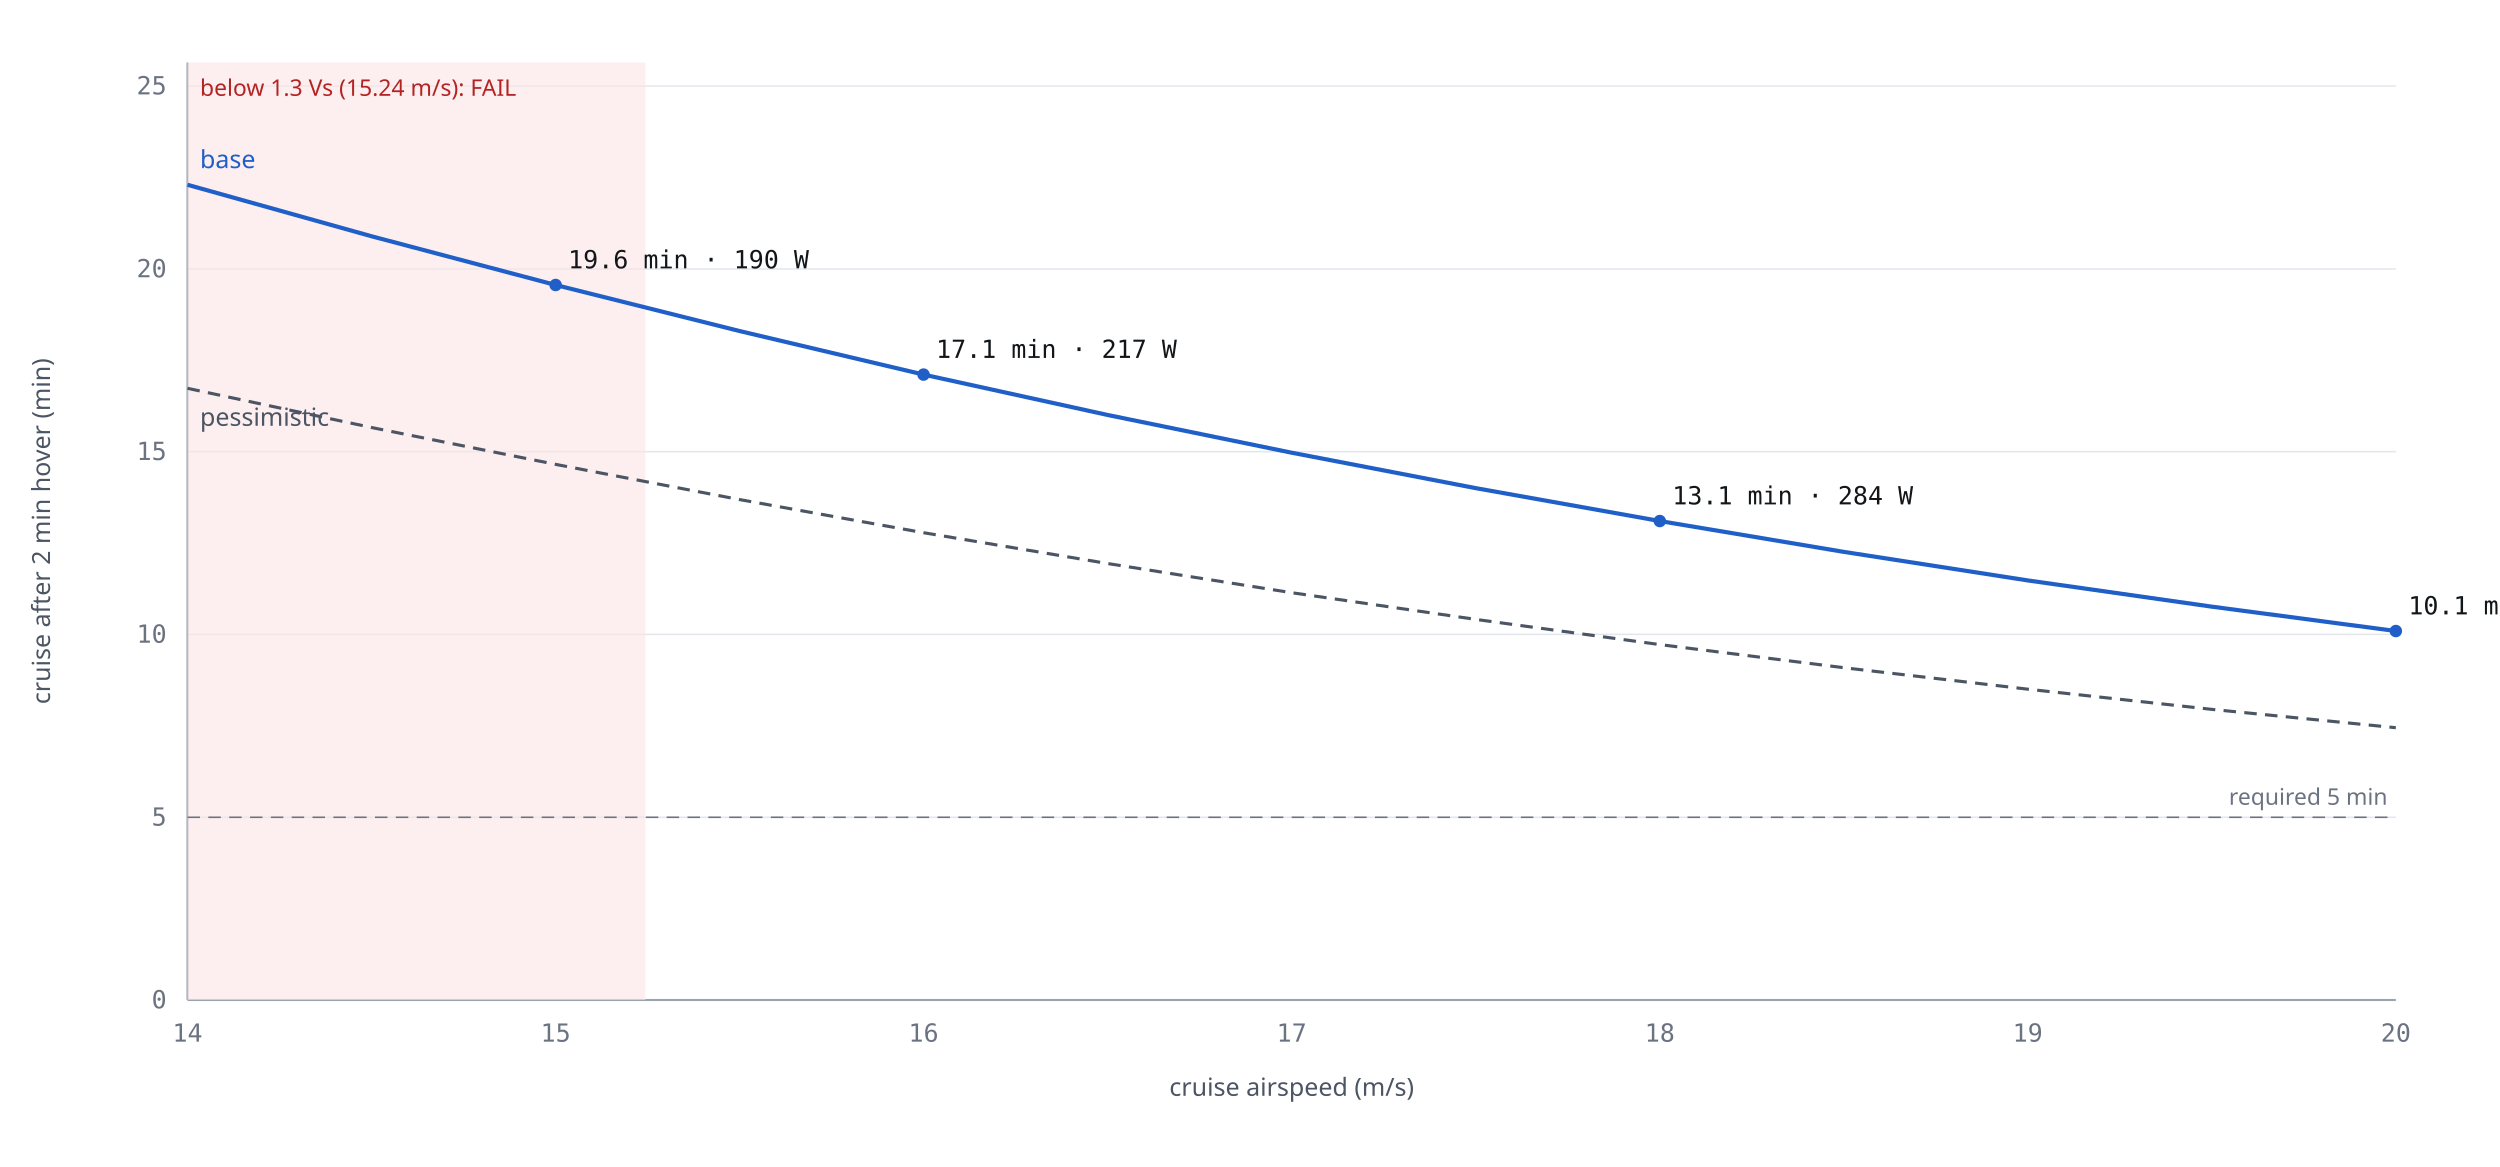
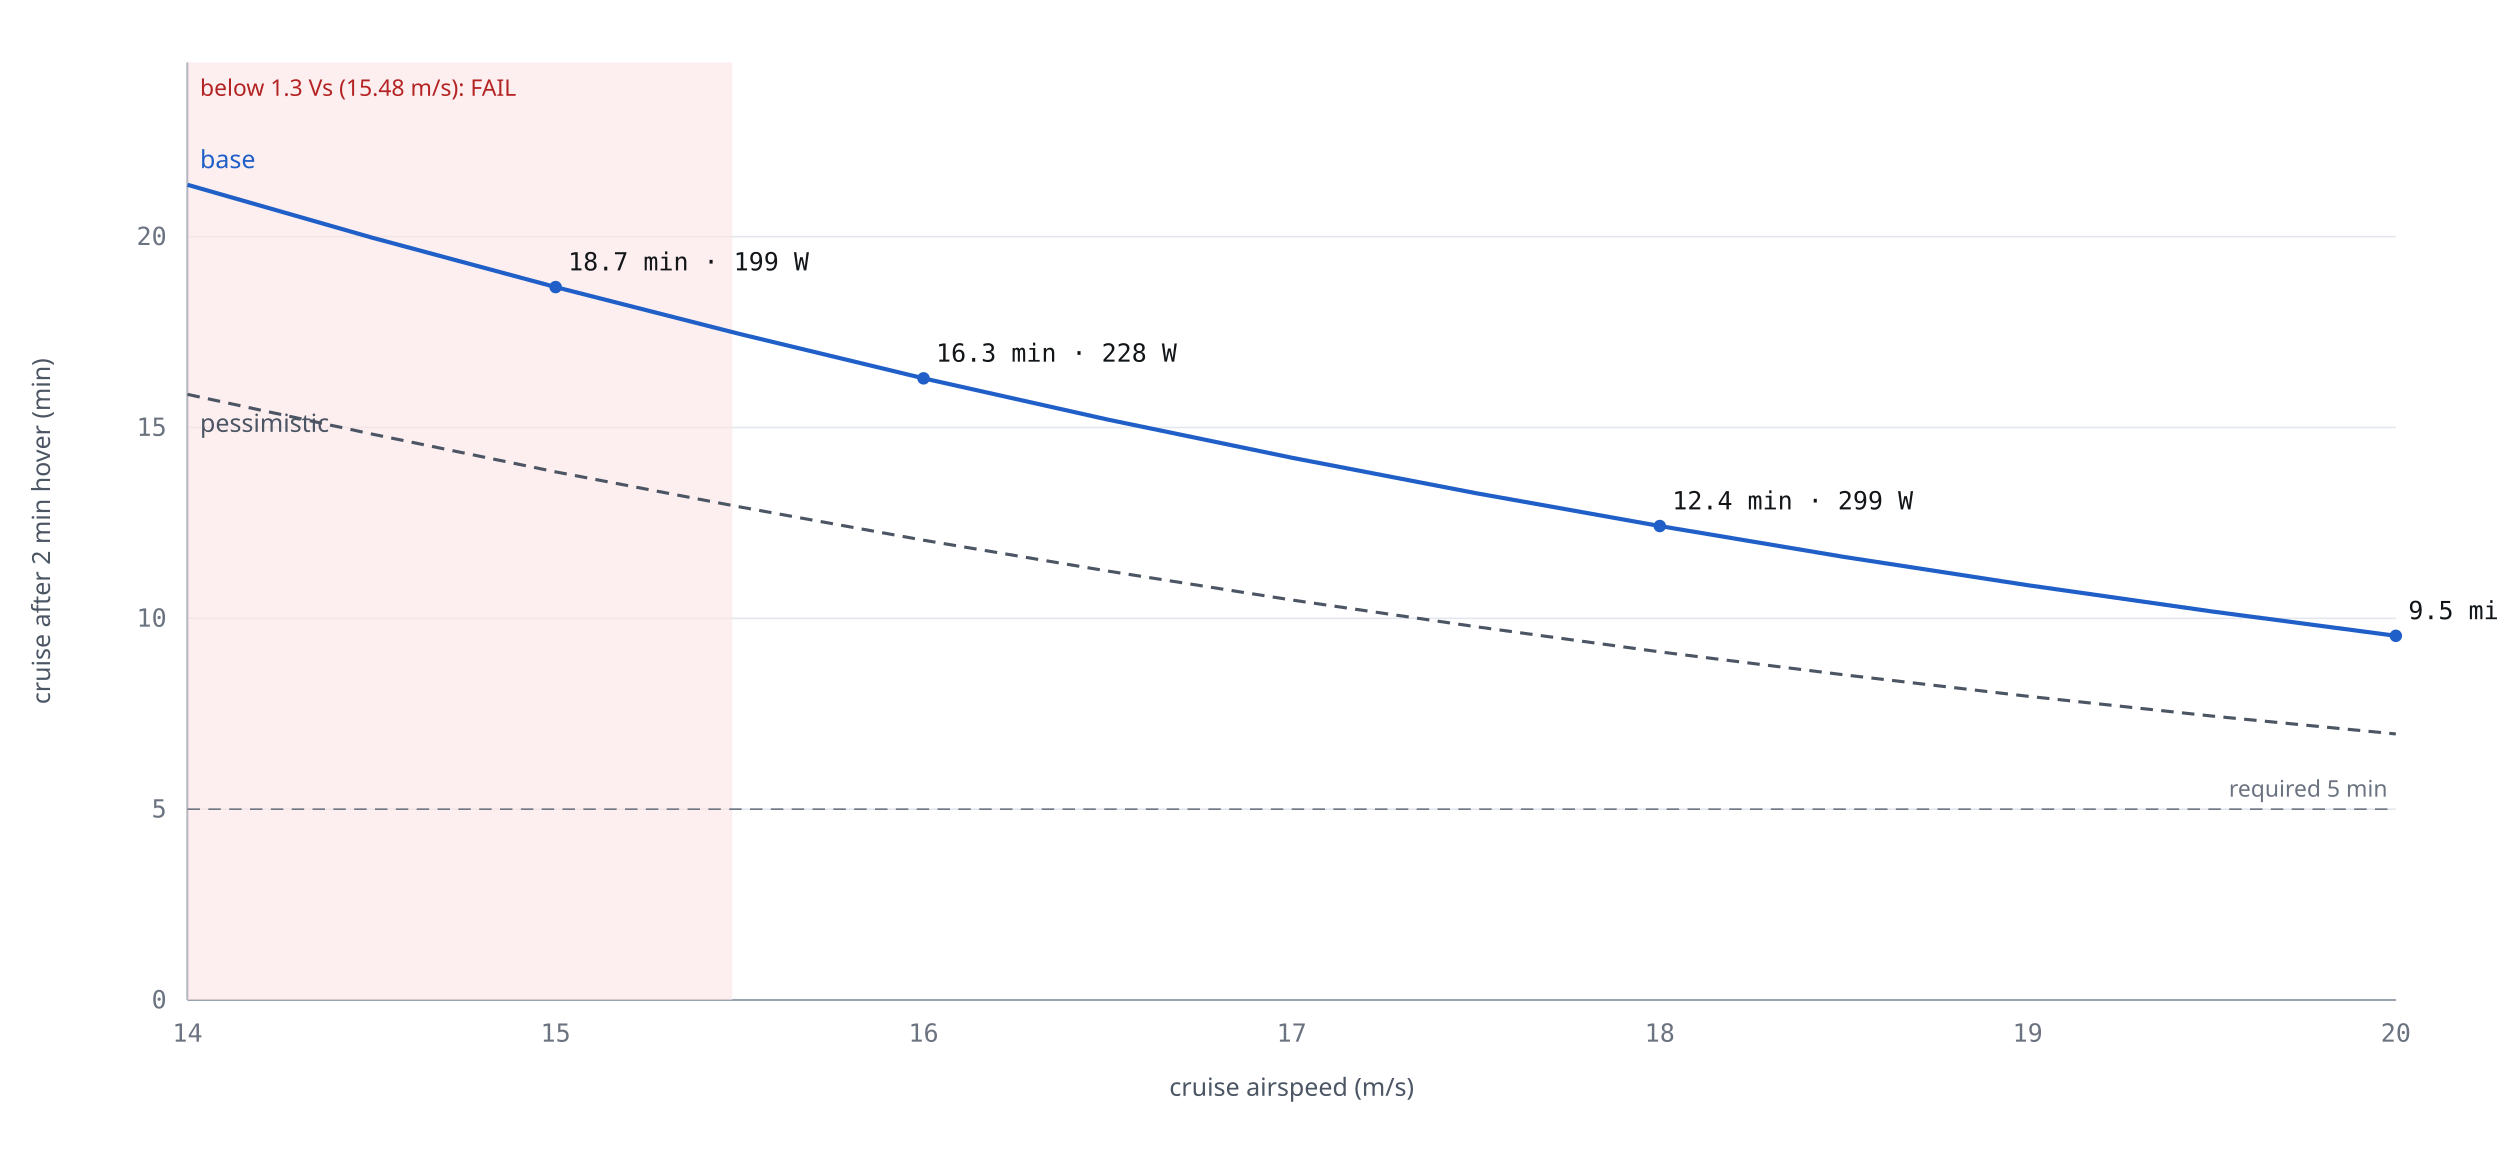
<svg xmlns="http://www.w3.org/2000/svg" viewBox="0 0 1200 560" font-family="IBM Plex Sans, system-ui, sans-serif">
  <line x1="90" y1="480.0" x2="1150" y2="480.0" stroke="#E3E7ED" stroke-width="0.75" />
  <text x="80" y="484.0" font-size="12" font-family="IBM Plex Mono, monospace" fill="#6B7280" text-anchor="end">0</text>
-   <line x1="90" y1="392.3" x2="1150" y2="392.3" stroke="#E3E7ED" stroke-width="0.75" />
-   <text x="80" y="396.3" font-size="12" font-family="IBM Plex Mono, monospace" fill="#6B7280" text-anchor="end">5</text>
-   <line x1="90" y1="304.5" x2="1150" y2="304.5" stroke="#E3E7ED" stroke-width="0.75" />
-   <text x="80" y="308.5" font-size="12" font-family="IBM Plex Mono, monospace" fill="#6B7280" text-anchor="end">10</text>
-   <line x1="90" y1="216.8" x2="1150" y2="216.8" stroke="#E3E7ED" stroke-width="0.75" />
-   <text x="80" y="220.8" font-size="12" font-family="IBM Plex Mono, monospace" fill="#6B7280" text-anchor="end">15</text>
-   <line x1="90" y1="129.1" x2="1150" y2="129.1" stroke="#E3E7ED" stroke-width="0.75" />
-   <text x="80" y="133.1" font-size="12" font-family="IBM Plex Mono, monospace" fill="#6B7280" text-anchor="end">20</text>
-   <line x1="90" y1="41.3" x2="1150" y2="41.3" stroke="#E3E7ED" stroke-width="0.75" />
-   <text x="80" y="45.3" font-size="12" font-family="IBM Plex Mono, monospace" fill="#6B7280" text-anchor="end">25</text>
+   <line x1="90" y1="388.4" x2="1150" y2="388.4" stroke="#E3E7ED" stroke-width="0.75" />
+   <text x="80" y="392.4" font-size="12" font-family="IBM Plex Mono, monospace" fill="#6B7280" text-anchor="end">5</text>
+   <line x1="90" y1="296.8" x2="1150" y2="296.8" stroke="#E3E7ED" stroke-width="0.75" />
+   <text x="80" y="300.8" font-size="12" font-family="IBM Plex Mono, monospace" fill="#6B7280" text-anchor="end">10</text>
+   <line x1="90" y1="205.2" x2="1150" y2="205.2" stroke="#E3E7ED" stroke-width="0.75" />
+   <text x="80" y="209.2" font-size="12" font-family="IBM Plex Mono, monospace" fill="#6B7280" text-anchor="end">15</text>
+   <line x1="90" y1="113.6" x2="1150" y2="113.6" stroke="#E3E7ED" stroke-width="0.75" />
+   <text x="80" y="117.6" font-size="12" font-family="IBM Plex Mono, monospace" fill="#6B7280" text-anchor="end">20</text>
  <text x="90.0" y="500" font-size="12" font-family="IBM Plex Mono, monospace" fill="#6B7280" text-anchor="middle">14</text>
  <text x="266.7" y="500" font-size="12" font-family="IBM Plex Mono, monospace" fill="#6B7280" text-anchor="middle">15</text>
  <text x="443.3" y="500" font-size="12" font-family="IBM Plex Mono, monospace" fill="#6B7280" text-anchor="middle">16</text>
  <text x="620.0" y="500" font-size="12" font-family="IBM Plex Mono, monospace" fill="#6B7280" text-anchor="middle">17</text>
  <text x="796.7" y="500" font-size="12" font-family="IBM Plex Mono, monospace" fill="#6B7280" text-anchor="middle">18</text>
  <text x="973.3" y="500" font-size="12" font-family="IBM Plex Mono, monospace" fill="#6B7280" text-anchor="middle">19</text>
  <text x="1150.0" y="500" font-size="12" font-family="IBM Plex Mono, monospace" fill="#6B7280" text-anchor="middle">20</text>
  <line x1="90" y1="480" x2="1150" y2="480" stroke="#9AA4B1" stroke-width="1" />
  <line x1="90" y1="30" x2="90" y2="480" stroke="#9AA4B1" stroke-width="1" />
  <text x="620.0" y="526" font-size="12" fill="#4B5563" text-anchor="middle">cruise airspeed (m/s)</text>
  <text x="24" y="255.0" font-size="12" fill="#4B5563" text-anchor="middle" transform="rotate(-90 24 255.0)">cruise after 2 min hover (min)</text>
-   <rect x="90" y="30" width="219.8" height="450" fill="#FBE4E4" opacity="0.6" />
-   <text x="96" y="46" font-size="11" fill="#B42323">below 1.3 Vs (15.24 m/s): FAIL</text>
-   <line x1="90" y1="392.3" x2="1150" y2="392.3" stroke="#6B7280" stroke-width="0.75" stroke-dasharray="6 4" />
-   <text x="1146" y="386.3" font-size="11" fill="#6B7280" text-anchor="end">required 5 min</text>
-   <polyline points="90.0,88.7 178.3,113.4 266.7,136.8 355.0,158.9 443.3,179.8 531.7,199.2 620.0,217.3 708.3,234.3 796.7,250.1 885.0,264.9 973.3,278.6 1061.7,291.2 1150.0,302.9" fill="none" stroke="#1F5FC7" stroke-width="2" />
-   <polyline points="90.0,186.4 178.3,205.2 266.7,222.9 355.0,239.8 443.3,255.7 531.7,270.5 620.0,284.5 708.3,297.3 796.7,309.4 885.0,320.5 973.3,330.8 1061.7,340.5 1150.0,349.3" fill="none" stroke="#4B5563" stroke-width="1.5" stroke-dasharray="6 4" />
+   <rect x="90" y="30" width="261.5" height="450" fill="#FBE4E4" opacity="0.6" />
+   <text x="96" y="46" font-size="11" fill="#B42323">below 1.3 Vs (15.48 m/s): FAIL</text>
+   <line x1="90" y1="388.4" x2="1150" y2="388.4" stroke="#6B7280" stroke-width="0.75" stroke-dasharray="6 4" />
+   <text x="1146" y="382.4" font-size="11" fill="#6B7280" text-anchor="end">required 5 min</text>
+   <polyline points="90.0,88.7 178.3,114.0 266.7,137.8 355.0,160.3 443.3,181.6 531.7,201.4 620.0,219.7 708.3,236.7 796.7,252.5 885.0,267.3 973.3,280.9 1061.7,293.5 1150.0,305.2" fill="none" stroke="#1F5FC7" stroke-width="2" />
+   <polyline points="90.0,189.3 178.3,208.3 266.7,226.5 355.0,243.3 443.3,259.3 531.7,274.1 620.0,288.0 708.3,300.8 796.7,312.9 885.0,323.9 973.3,334.2 1061.7,343.7 1150.0,352.3" fill="none" stroke="#4B5563" stroke-width="1.5" stroke-dasharray="6 4" />
  <text x="96.0" y="80.7" font-size="12" fill="#1F5FC7">base</text>
-   <text x="96.0" y="204.4" font-size="12" fill="#4B5563">pessimistic</text>
-   <circle cx="266.7" cy="136.8" r="3" fill="#1F5FC7" />
-   <text x="272.7" y="128.8" font-size="12" font-family="IBM Plex Mono, monospace" fill="#121619">19.6 min · 190 W</text>
-   <circle cx="443.3" cy="179.8" r="3" fill="#1F5FC7" />
-   <text x="449.3" y="171.8" font-size="12" font-family="IBM Plex Mono, monospace" fill="#121619">17.1 min · 217 W</text>
-   <circle cx="796.7" cy="250.1" r="3" fill="#1F5FC7" />
-   <text x="802.7" y="242.1" font-size="12" font-family="IBM Plex Mono, monospace" fill="#121619">13.1 min · 284 W</text>
-   <circle cx="1150.0" cy="302.9" r="3" fill="#1F5FC7" />
-   <text x="1156.0" y="294.9" font-size="12" font-family="IBM Plex Mono, monospace" fill="#121619">10.1 min · 368 W</text>
+   <text x="96.0" y="207.3" font-size="12" fill="#4B5563">pessimistic</text>
+   <circle cx="266.7" cy="137.8" r="3" fill="#1F5FC7" />
+   <text x="272.7" y="129.8" font-size="12" font-family="IBM Plex Mono, monospace" fill="#121619">18.7 min · 199 W</text>
+   <circle cx="443.3" cy="181.6" r="3" fill="#1F5FC7" />
+   <text x="449.3" y="173.6" font-size="12" font-family="IBM Plex Mono, monospace" fill="#121619">16.3 min · 228 W</text>
+   <circle cx="796.7" cy="252.5" r="3" fill="#1F5FC7" />
+   <text x="802.7" y="244.5" font-size="12" font-family="IBM Plex Mono, monospace" fill="#121619">12.4 min · 299 W</text>
+   <circle cx="1150.0" cy="305.2" r="3" fill="#1F5FC7" />
+   <text x="1156.0" y="297.2" font-size="12" font-family="IBM Plex Mono, monospace" fill="#121619">9.5 min · 389 W</text>
</svg>
